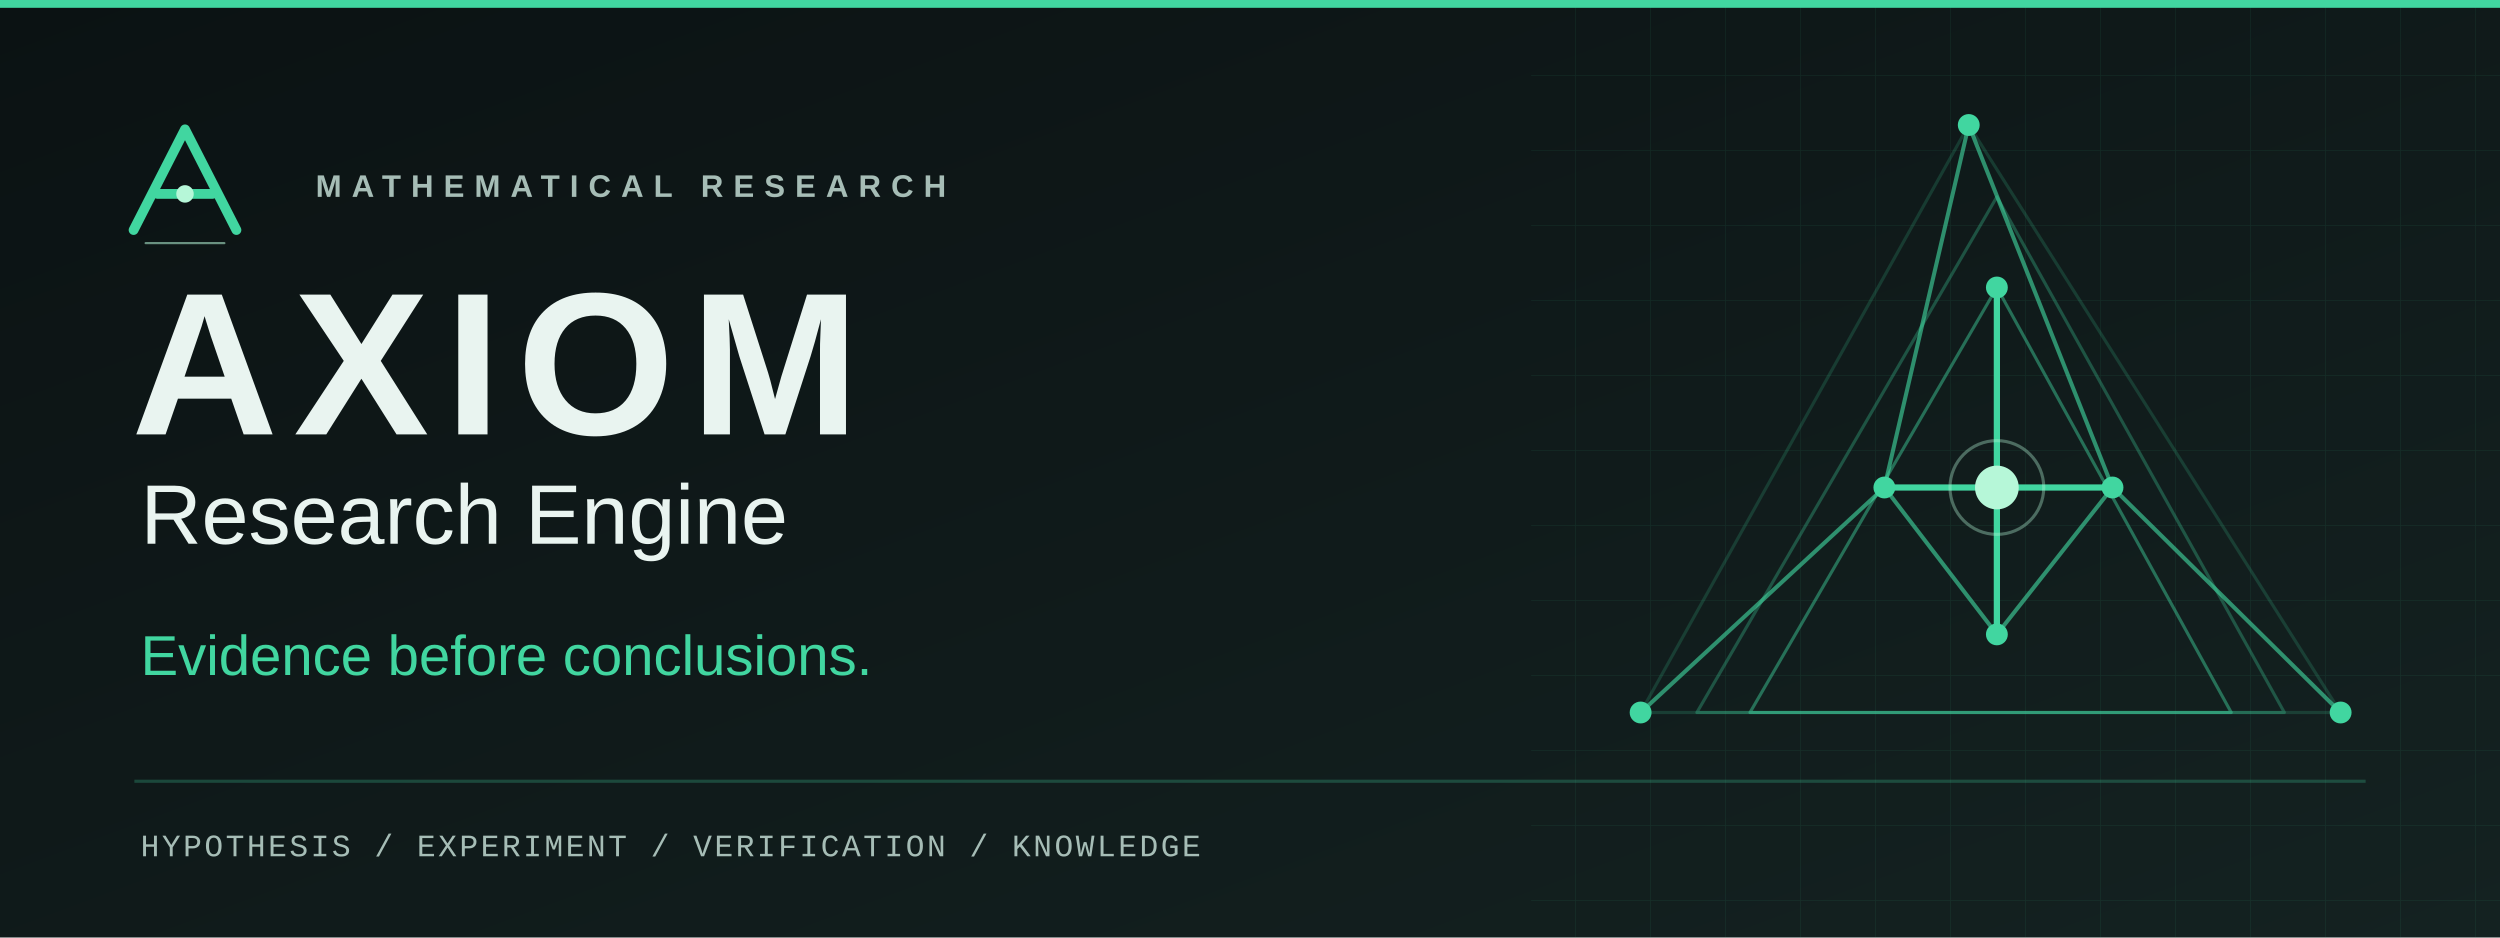
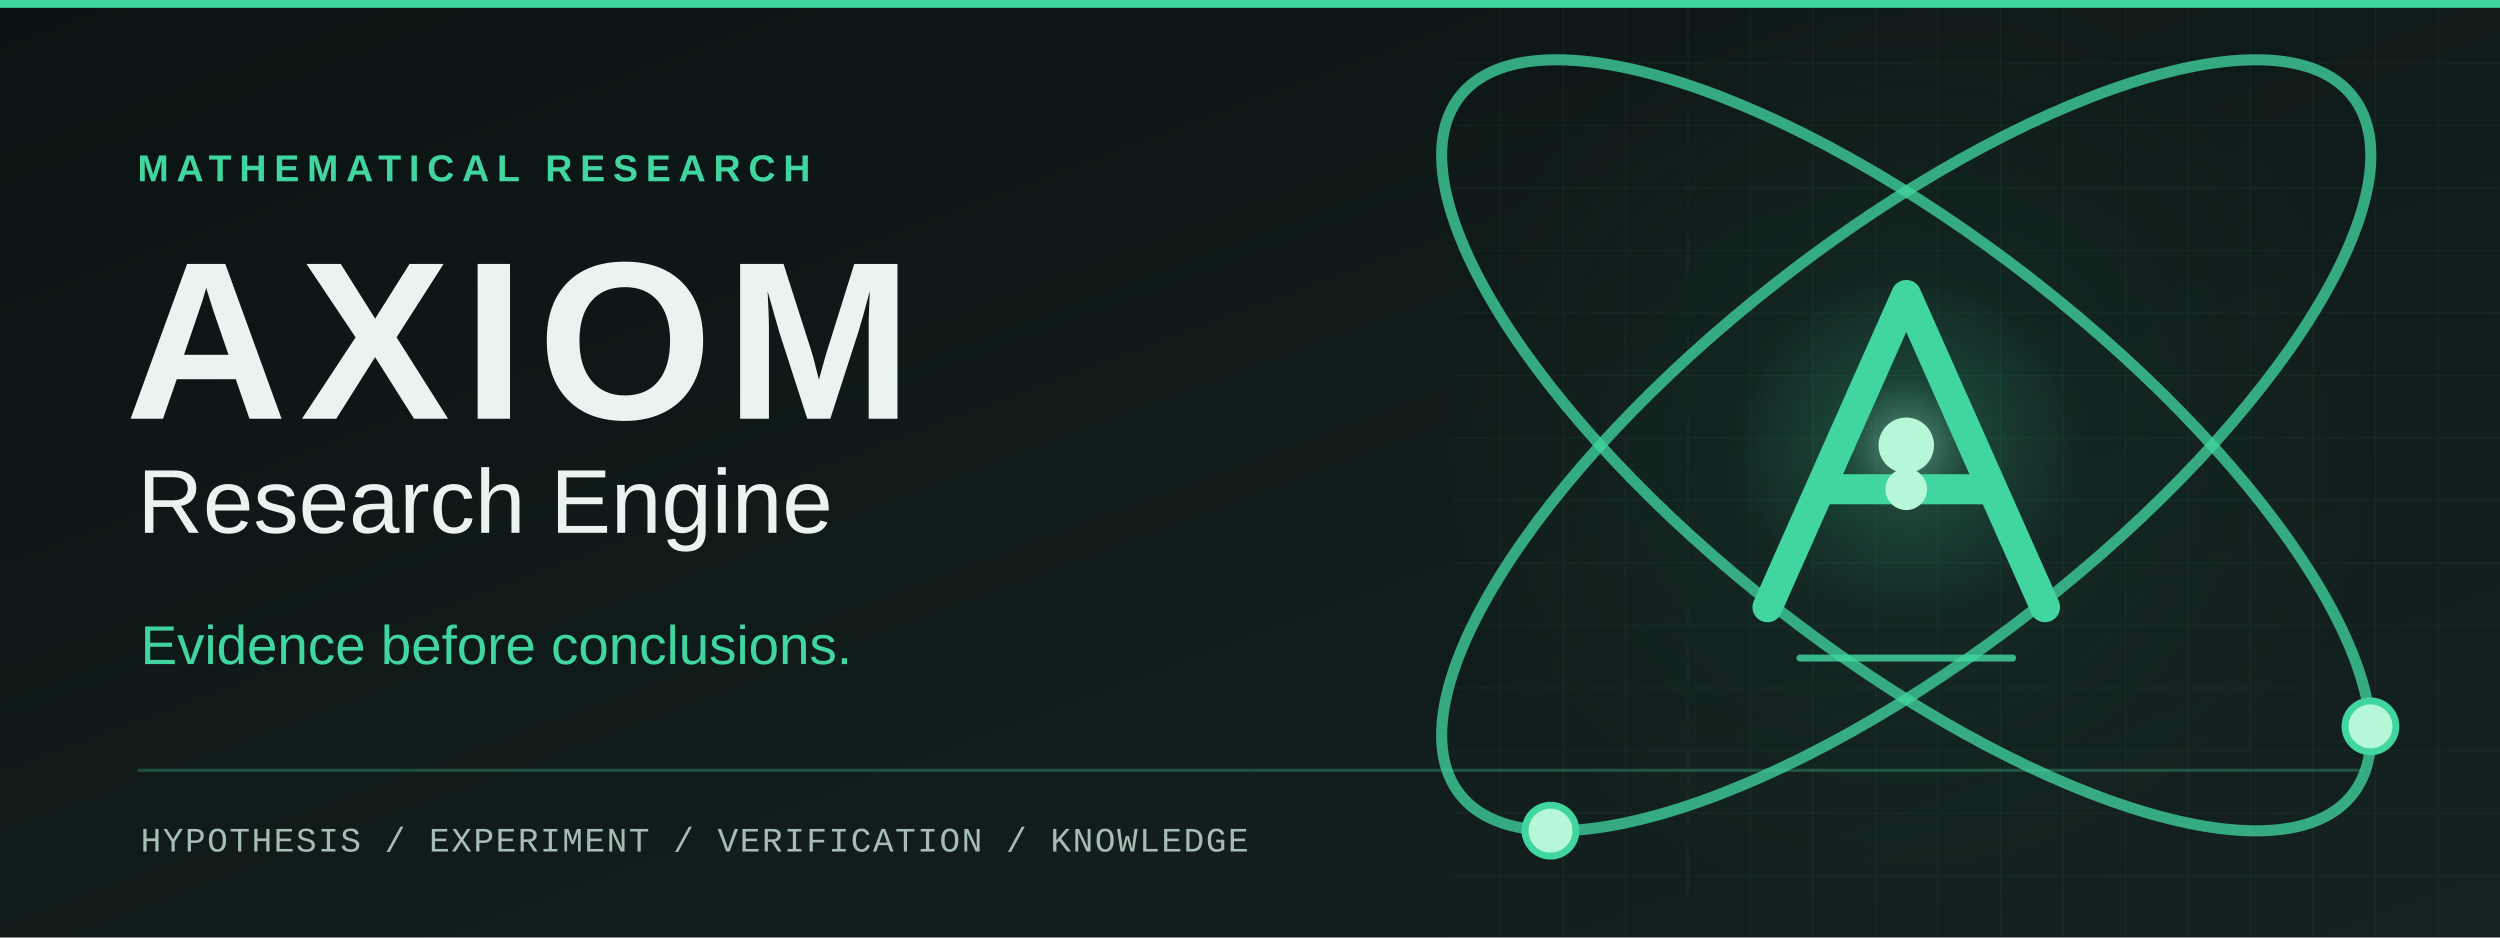
<svg xmlns="http://www.w3.org/2000/svg" width="1600" height="600" viewBox="0 0 1600 600" role="img" aria-labelledby="title desc" preserveAspectRatio="xMidYMid meet">
  <defs>
    <linearGradient id="bg" x1="0%" y1="0%" x2="100%" y2="100%">
      <stop stop-color="#0B1213" />
+       <stop offset=".55" stop-color="#101C1B" />
      <stop offset="1" stop-color="#142221" />
    </linearGradient>
-     <pattern id="grid" width="48" height="48" patternUnits="userSpaceOnUse">
-       <path d="M48 0H0V48" fill="none" stroke="#41D6A0" stroke-opacity=".085" />
+     <radialGradient id="halo">
+       <stop stop-color="#41D6A0" stop-opacity=".11" />
+       <stop offset="1" stop-color="#41D6A0" stop-opacity="0" />
+     </radialGradient>
+     <radialGradient id="core">
+       <stop stop-color="#B6F7D8" stop-opacity=".65" />
+       <stop offset=".38" stop-color="#41D6A0" stop-opacity=".22" />
+       <stop offset="1" stop-color="#41D6A0" stop-opacity="0" />
+     </radialGradient>
+     <pattern id="grid" width="40" height="40" patternUnits="userSpaceOnUse">
+       <path d="M40 0H0V40" fill="none" stroke="#41D6A0" stroke-opacity=".07" />
    </pattern>
  </defs>
  <rect width="1600" height="600" fill="url(#bg)" />
-   <rect x="980" width="620" height="600" fill="url(#grid)" />
+   <rect x="930" width="670" height="600" fill="url(#grid)" />
  <path d="M0 0H1600" stroke="#41D6A0" stroke-width="10" />
-   <g transform="translate(68 66) scale(0.7)">
-     <path d="M25 116 72 24 119 116 M47 83H97" fill="none" stroke="#41D6A0" stroke-width="9" stroke-linecap="round" stroke-linejoin="round" />
-     <circle cx="72" cy="83" r="8" fill="#B6F7D8" />
-     <path d="M36 128H108" stroke="#B6F7D8" stroke-opacity=".55" stroke-width="2" stroke-linecap="round" />
+   <g font-family="Arial, Helvetica, sans-serif">
+     <text x="88" y="116" fill="#41D6A0" font-size="24" letter-spacing="5" font-weight="600">MATHEMATICAL RESEARCH</text>
+     <text x="80" y="268" fill="#E9F4F0" font-size="144" font-weight="700" letter-spacing="8">AXIOM</text>
+     <text x="88" y="341" fill="#E9F4F0" font-size="58">Research Engine</text>
+     <text x="90" y="425" fill="#41D6A0" font-size="35">Evidence before conclusions.</text>
  </g>
-   <g font-family="Arial, Helvetica, sans-serif">
-     <text x="202" y="126" fill="#A6BDB6" font-size="20" letter-spacing="6.4" font-weight="600">MATHEMATICAL RESEARCH</text>
-     <text x="84" y="278" fill="#E9F4F0" font-size="130" font-weight="700" letter-spacing="10">AXIOM</text>
-     <text x="90" y="348" fill="#E9F4F0" font-size="54">Research Engine</text>
-     <text x="90" y="432" fill="#41D6A0" font-size="36">Evidence before conclusions.</text>
+   <g transform="translate(1220 285) scale(1.48)">
+     <circle r="202" fill="url(#halo)" opacity=".67" />
+     <g fill="none" stroke="#41D6A0" stroke-width="4.8" stroke-opacity="0.76">
+       <ellipse rx="245" ry="90" transform="rotate(38)" />
+       <ellipse rx="245" ry="90" transform="rotate(-38)" />
+     </g>
+     <circle r="75" fill="url(#core)" opacity=".72" />
+     <circle r="12" fill="#B6F7D8" />
+     <path d="M-60 70 L0 -65 L60 70 M-34 19 H34" fill="none" stroke="#41D6A0" stroke-width="13" stroke-linecap="round" stroke-linejoin="round" />
+     <circle cy="19" r="9" fill="#B6F7D8" />
+     <path d="M-46 92H46" fill="none" stroke="#41D6A0" stroke-opacity=".82" stroke-width="3" stroke-linecap="round" />
+     <circle cx="200.736" cy="121.539" r="11" fill="#B6F7D8" stroke="#41D6A0" stroke-width="3" />
+     <circle cx="-153.834" cy="166.643" r="11" fill="#B6F7D8" stroke="#41D6A0" stroke-width="3" />
  </g>
-   <g transform="translate(1050 56) scale(1)">
-     <g fill="none" stroke="#41D6A0" stroke-linejoin="round">
-       <path d="M0 400L210 24 448 400Z" stroke-opacity=".18" stroke-width="2" />
-       <path d="M36 400L228 70 412 400Z" stroke-opacity=".30" stroke-width="2" />
-       <path d="M70 400L228 128 378 400Z" stroke-opacity=".45" stroke-width="2" />
-       <path d="M0 400L156 256 302 256 448 400M210 24L156 256 228 350 302 256Z" stroke-opacity=".62" stroke-width="2.6" />
-       <path d="M156 256H302M228 128V350" stroke-width="4" />
-     </g>
-     <circle cx="0" cy="400" r="7" fill="#41D6A0" />
-     <circle cx="210" cy="24" r="7" fill="#41D6A0" />
-     <circle cx="448" cy="400" r="7" fill="#41D6A0" />
-     <circle cx="156" cy="256" r="7" fill="#41D6A0" />
-     <circle cx="302" cy="256" r="7" fill="#41D6A0" />
-     <circle cx="228" cy="128" r="7" fill="#41D6A0" />
-     <circle cx="228" cy="350" r="7" fill="#41D6A0" />
-     <circle cx="228" cy="256" r="14" fill="#B6F7D8" />
-     <circle cx="228" cy="256" r="30" fill="none" stroke="#B6F7D8" stroke-width="2" stroke-opacity=".36" />
-   </g>
-   <path d="M86 500H1514" stroke="#41D6A0" stroke-opacity=".25" stroke-width="2" />
-   <text x="90" y="548" fill="#A6BDB6" font-family="Consolas, Liberation Mono, monospace" font-size="20" letter-spacing="1.6">HYPOTHESIS / EXPERIMENT / VERIFICATION / KNOWLEDGE</text>
+   <path d="M88 493H1512" stroke="#41D6A0" stroke-opacity=".28" stroke-width="2" />
+   <text x="90" y="545" fill="#A6BDB6" font-family="Consolas, Liberation Mono, monospace" font-size="22" letter-spacing="1.0">HYPOTHESIS / EXPERIMENT / VERIFICATION / KNOWLEDGE</text>
</svg>
